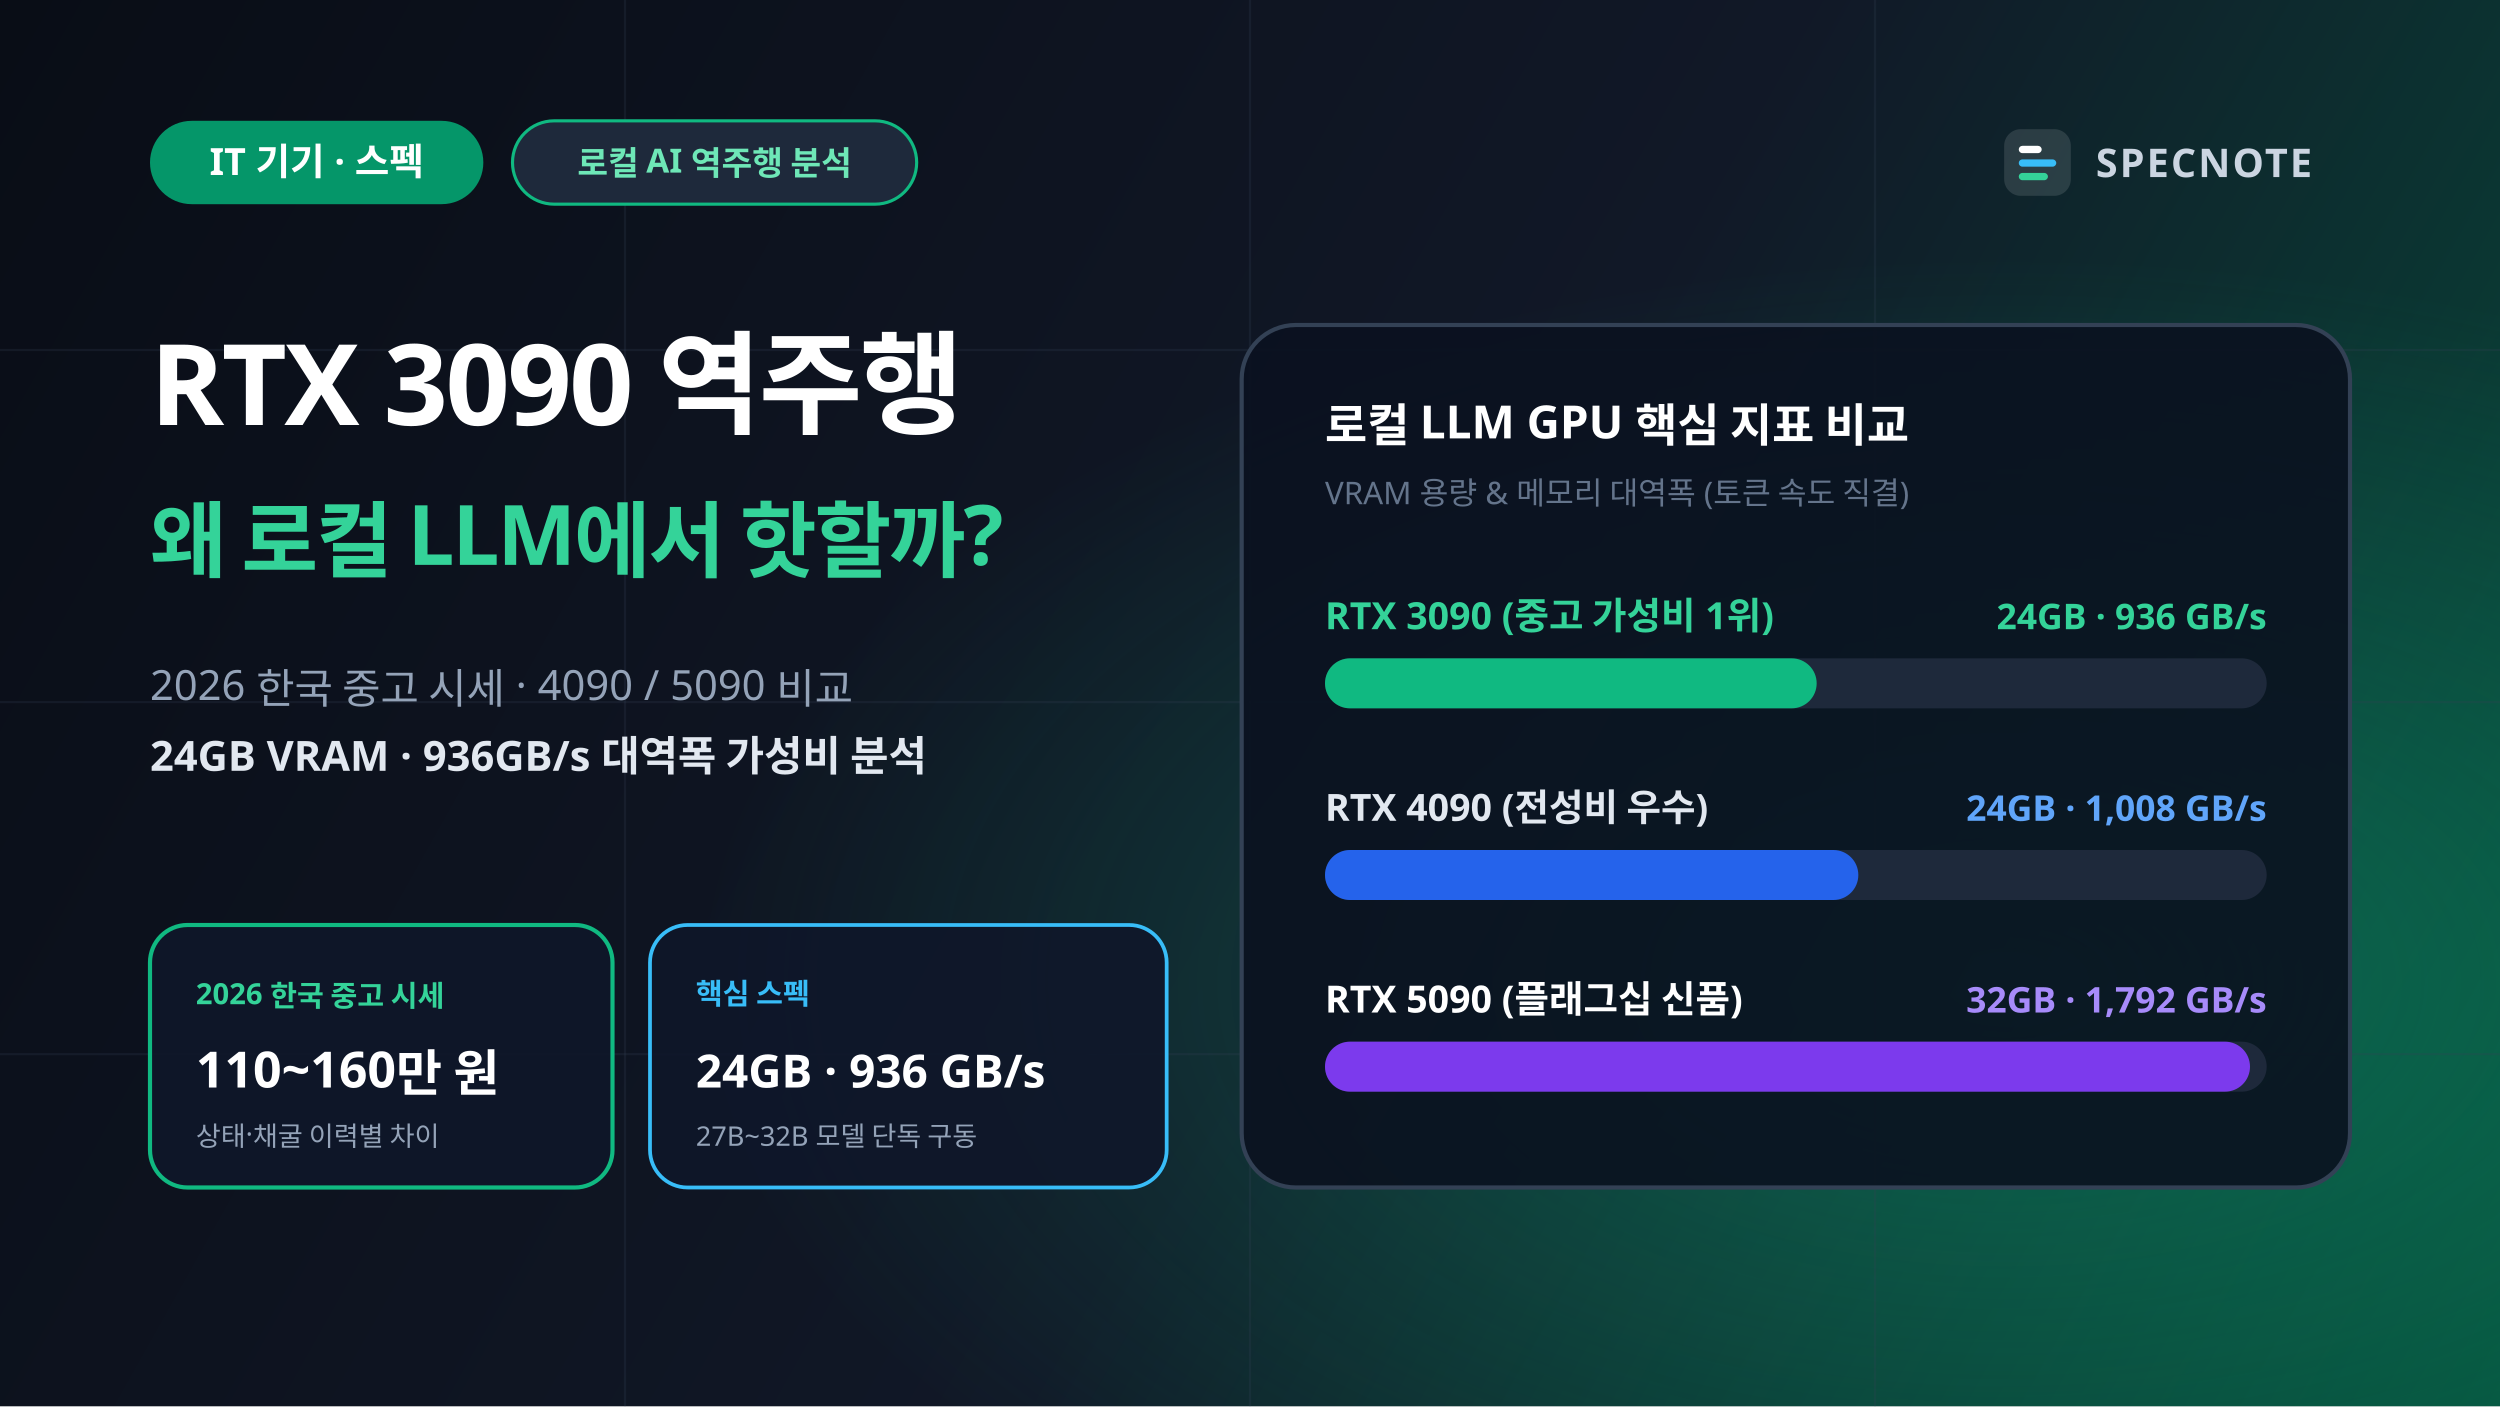
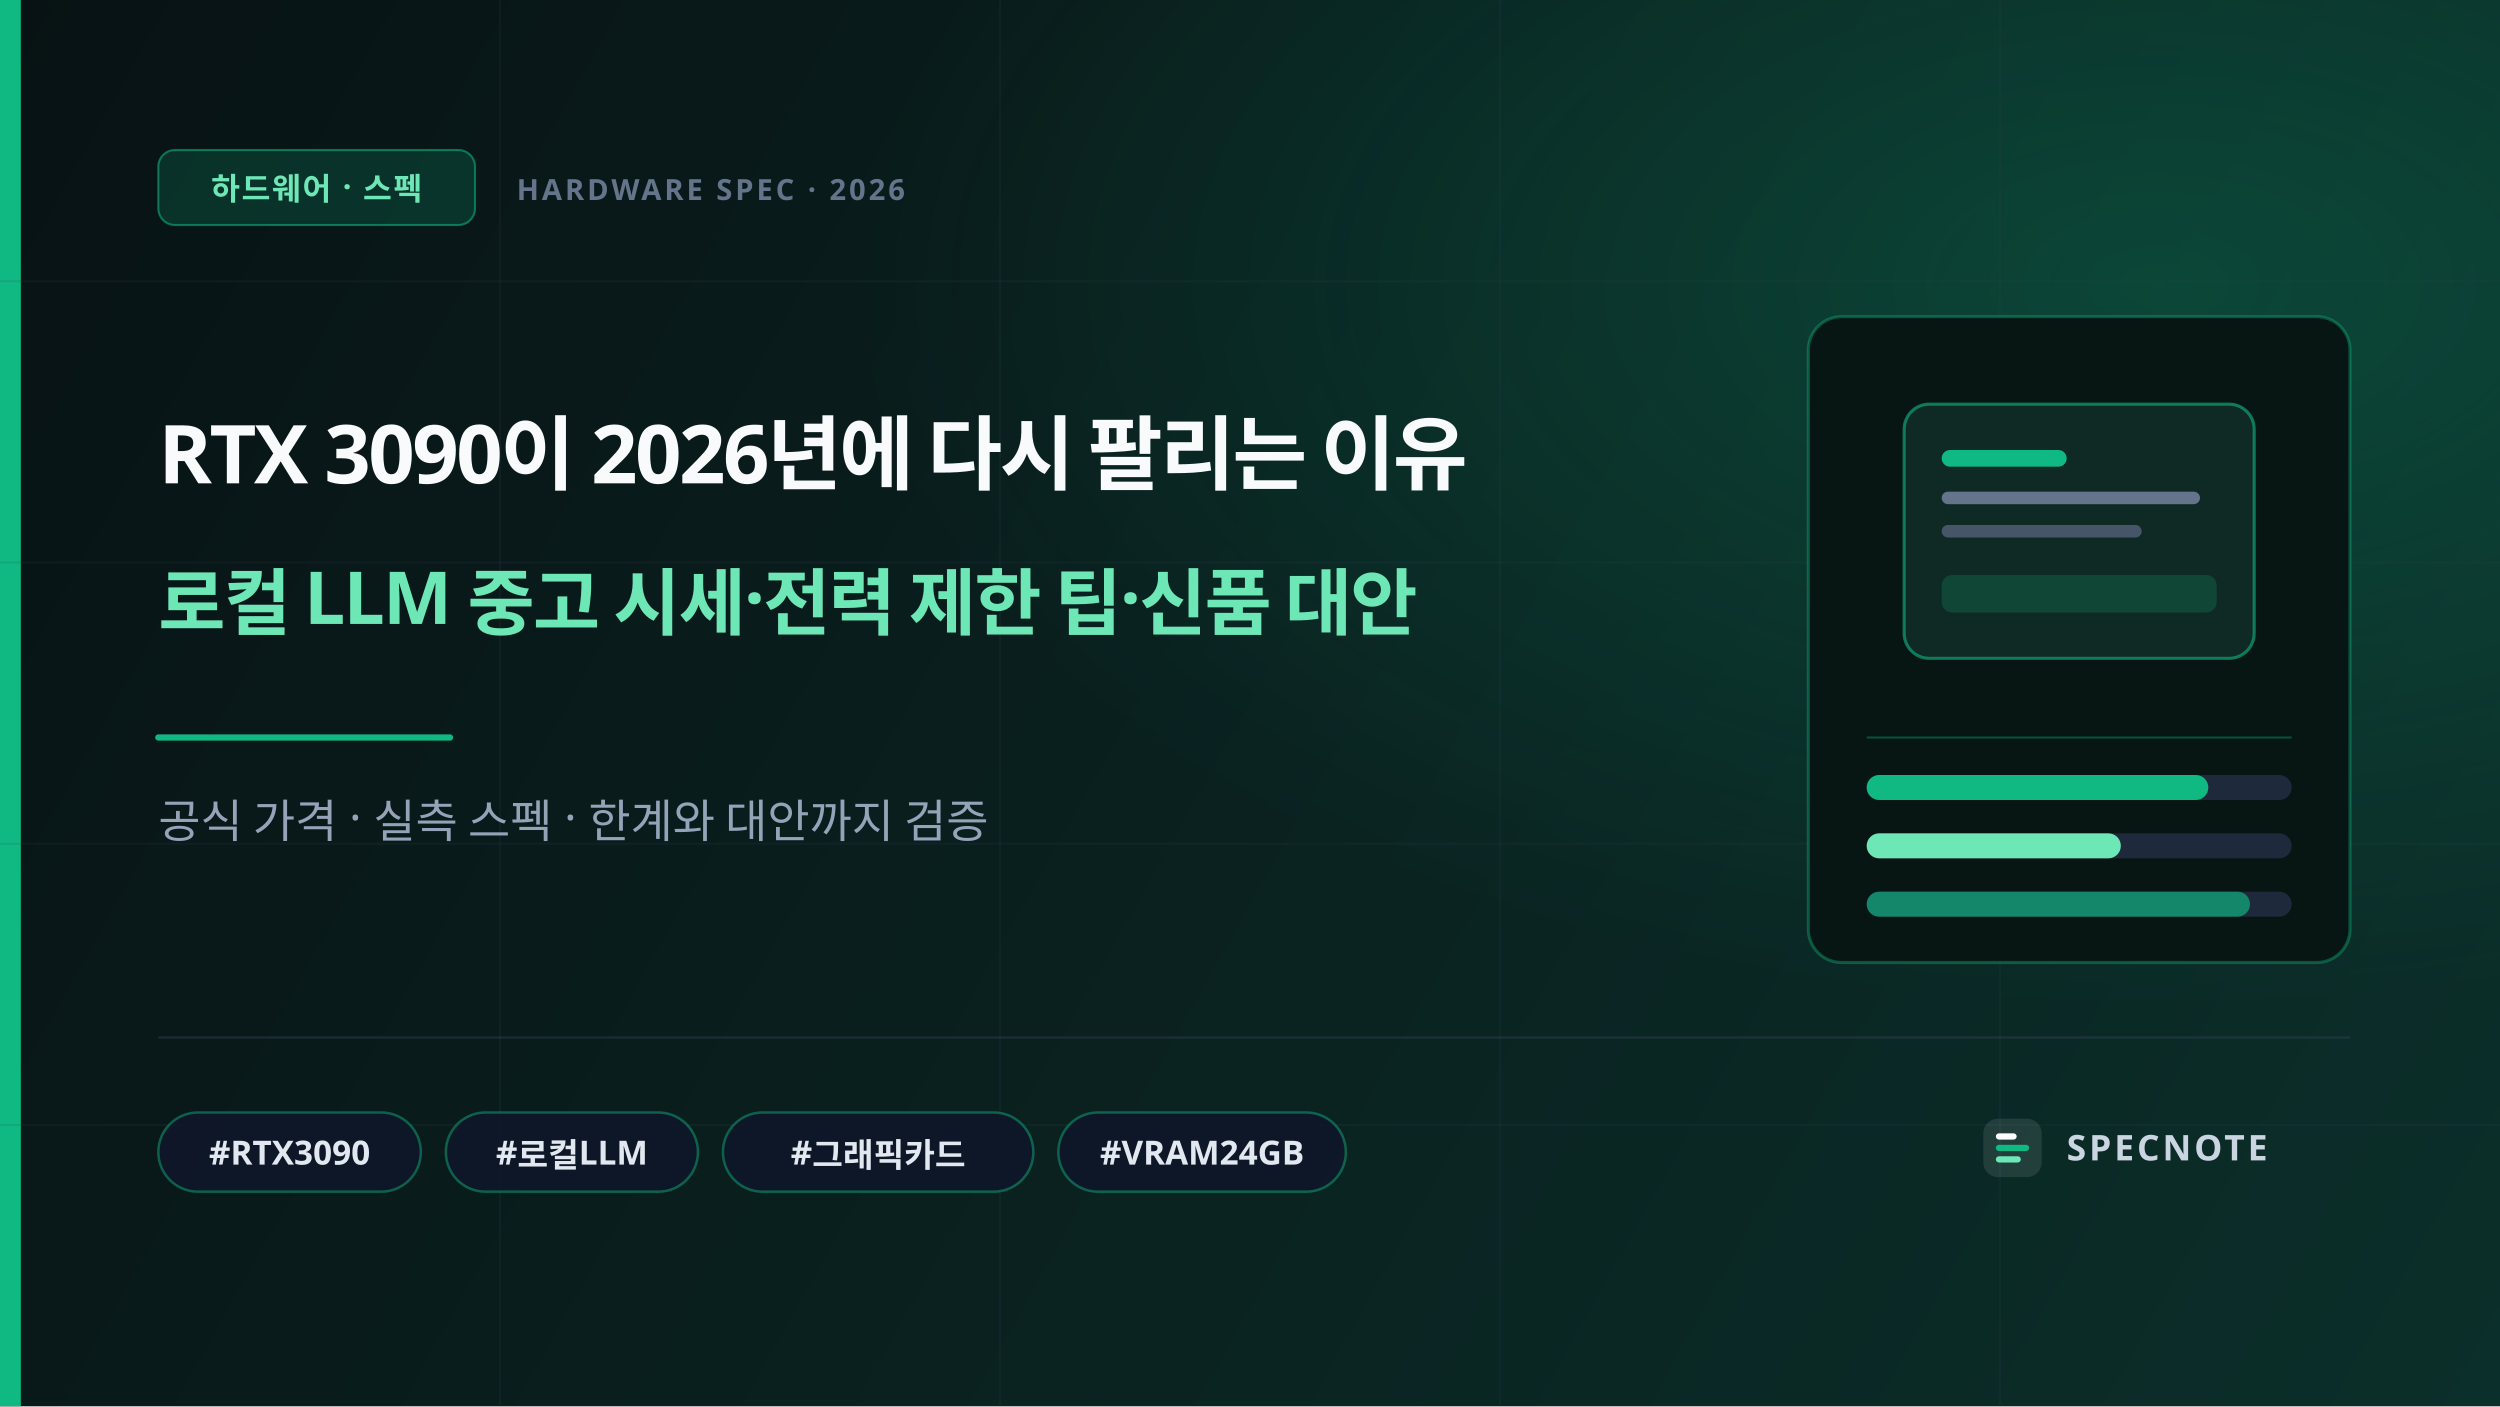
<svg xmlns="http://www.w3.org/2000/svg" viewBox="0 0 1200 675" fill="none">
  <defs>
    <linearGradient id="bg" x1="0" y1="0" x2="1200" y2="675" gradientUnits="userSpaceOnUse">
-       <stop offset="0%" stop-color="#090D16" />
-       <stop offset="55%" stop-color="#111827" />
-       <stop offset="100%" stop-color="#064E3B" />
+       <stop offset="0%" stop-color="#081214" />
+       <stop offset="100%" stop-color="#0B2F2A" />
    </linearGradient>
-     <radialGradient id="glow" cx="0.8" cy="0.7" r="0.52">
-       <stop offset="0%" stop-color="#10B981" stop-opacity="0.36" />
+     <radialGradient id="glow" cx="0.86" cy="0.2" r="0.52">
+       <stop offset="0%" stop-color="#10B981" stop-opacity="0.22" />
      <stop offset="100%" stop-color="#10B981" stop-opacity="0" />
    </radialGradient>
  </defs>
  <rect width="1200" height="675" fill="url(#bg)" />
  <rect width="1200" height="675" fill="url(#glow)" />
-   <g stroke="#334155" stroke-opacity="0.24">
-     <path d="M0 168H1200M0 337H1200M0 506H1200" />
-     <path d="M300 0V675M600 0V675M900 0V675" />
+   <rect x="0" y="0" width="10" height="675" fill="#10B981" />
+   <g stroke="#334155" stroke-opacity="0.16">
+     <path d="M0 135H1200M0 270H1200M0 405H1200M0 540H1200" />
+     <path d="M240 0V675M480 0V675M720 0V675M960 0V675" />
  </g>
-   <rect x="72" y="58" width="160" height="40" rx="20" fill="#059669" />
-   <text x="152" y="84" text-anchor="middle" fill="#FFFFFF" font-family="'Pretendard', 'Apple SD Gothic Neo', 'Malgun Gothic', 'Noto Sans KR', sans-serif" font-size="18" font-weight="800">IT 기기 · 스펙</text>
-   <rect x="246" y="58" width="194" height="40" rx="20" fill="#1E293B" stroke="#10B981" stroke-width="1.5" />
-   <text x="343" y="84" text-anchor="middle" fill="#6EE7B7" font-family="'Pretendard', 'Malgun Gothic', sans-serif" font-size="16" font-weight="700">로컬 AI 역주행 분석</text>
-   <g transform="translate(962, 62)">
-     <rect width="32" height="32" rx="8" fill="#FFFFFF" fill-opacity="0.12" />
-     <rect x="7" y="8" width="11" height="3.5" rx="1.75" fill="#FFFFFF" />
-     <rect x="7" y="14.5" width="18" height="3.5" rx="1.75" fill="#38BDF8" />
-     <rect x="7" y="21" width="14" height="3.5" rx="1.75" fill="#34D399" />
-     <text x="44" y="23" fill="#CBD5E1" font-family="'Pretendard', 'Malgun Gothic', sans-serif" font-size="19" font-weight="800" letter-spacing="1">SPECNOTE</text>
+   <rect x="76" y="72" width="152" height="36" rx="8" fill="#10B981" fill-opacity="0.18" stroke="#10B981" stroke-opacity="0.55" />
+   <text x="152" y="96" text-anchor="middle" fill="#6EE7B7" font-family="'Pretendard', 'Malgun Gothic', sans-serif" font-size="15" font-weight="800" letter-spacing="0.8">하드웨어 · 스펙</text>
+   <text x="248" y="96" fill="#64748B" font-family="'Pretendard', 'Malgun Gothic', sans-serif" font-size="14" font-weight="700" letter-spacing="1.4">HARDWARE SPEC · 2026</text>
+   <text x="76" y="232" fill="#F8FAFC" font-family="'Pretendard', 'Apple SD Gothic Neo', 'Malgun Gothic', 'Noto Sans KR', sans-serif" font-size="39" font-weight="900" letter-spacing="-1.2">RTX 3090이 2026년에 다시 팔리는 이유</text>
+   <text x="76" y="302" fill="#6EE7B7" font-family="'Pretendard', 'Apple SD Gothic Neo', 'Malgun Gothic', 'Noto Sans KR', sans-serif" font-size="35" font-weight="800" letter-spacing="-0.8">로컬 LLM 중고 시세·전력 제한 팁·신품 대안</text>
+   <line x1="76" y1="354" x2="216" y2="354" stroke="#10B981" stroke-width="3" stroke-linecap="round" />
+   <text x="76" y="402" fill="#94A3B8" font-family="'Pretendard', 'Apple SD Gothic Neo', 'Malgun Gothic', sans-serif" font-size="22" font-weight="500">공식 가격 · 실측 스펙 · 한계와 대안까지 검증</text>
+   <g transform="translate(868, 152)">
+     <rect width="260" height="310" rx="16" fill="#071513" stroke="#10B981" stroke-opacity="0.38" stroke-width="1.5" />
+     <rect x="46" y="42" width="168" height="122" rx="12" fill="#0F2924" stroke="#10B981" stroke-opacity="0.6" stroke-width="1.5" />
+     <rect x="64" y="64" width="60" height="8" rx="4" fill="#10B981" />
+     <rect x="64" y="84" width="124" height="6" rx="3" fill="#64748B" />
+     <rect x="64" y="100" width="96" height="6" rx="3" fill="#475569" />
+     <rect x="64" y="124" width="132" height="18" rx="5" fill="#10B981" fill-opacity="0.2" />
+     <line x1="28" y1="202" x2="232" y2="202" stroke="#10B981" stroke-opacity="0.35" />
+     <rect x="28" y="220" width="204" height="12" rx="6" fill="#1E293B" />
+     <rect x="28" y="220" width="164" height="12" rx="6" fill="#10B981" />
+     <rect x="28" y="248" width="204" height="12" rx="6" fill="#1E293B" />
+     <rect x="28" y="248" width="122" height="12" rx="6" fill="#6EE7B7" />
+     <rect x="28" y="276" width="204" height="12" rx="6" fill="#1E293B" />
+     <rect x="28" y="276" width="184" height="12" rx="6" fill="#10B981" fill-opacity="0.65" />
  </g>
-   <text x="72" y="204" fill="#FFFFFF" font-family="'Pretendard', 'Apple SD Gothic Neo', 'Malgun Gothic', 'Noto Sans KR', sans-serif" font-size="54" font-weight="900" letter-spacing="-1.2">RTX 3090 역주행</text>
-   <text x="72" y="274" fill="#34D399" font-family="'Pretendard', 'Apple SD Gothic Neo', 'Malgun Gothic', 'Noto Sans KR', sans-serif" font-size="40" font-weight="900" letter-spacing="-1">왜 로컬 LLM에서 핫할까?</text>
-   <text x="72" y="336" fill="#94A3B8" font-family="'Pretendard', 'Malgun Gothic', sans-serif" font-size="20" font-weight="500">2026 한국 중고 시세 · 4090 / 5090 비교</text>
-   <text x="72" y="370" fill="#E2E8F0" font-family="'Pretendard', 'Malgun Gothic', sans-serif" font-size="20" font-weight="700">24GB VRAM · 936GB/s 대역폭 가성비 분석</text>
-   <rect x="72" y="444" width="222" height="126" rx="18" fill="#0F172A" fill-opacity="0.9" stroke="#10B981" stroke-width="2" />
-   <text x="94" y="482" fill="#34D399" font-family="'Pretendard', 'Malgun Gothic', sans-serif" font-size="14" font-weight="800">2026 한국 중고 시세</text>
-   <text x="94" y="522" fill="#FFFFFF" font-family="'Pretendard', 'Malgun Gothic', sans-serif" font-size="24" font-weight="900">110~160만 원</text>
-   <text x="94" y="550" fill="#94A3B8" font-family="'Pretendard', 'Malgun Gothic', sans-serif" font-size="13">상태·채굴 이력별 차이</text>
-   <rect x="312" y="444" width="248" height="126" rx="18" fill="#0F172A" fill-opacity="0.9" stroke="#38BDF8" stroke-width="1.8" />
-   <text x="334" y="482" fill="#38BDF8" font-family="'Pretendard', 'Malgun Gothic', sans-serif" font-size="14" font-weight="800">핵심 스펙</text>
-   <text x="334" y="522" fill="#FFFFFF" font-family="'Pretendard', 'Malgun Gothic', sans-serif" font-size="22" font-weight="900">24GB · 936 GB/s</text>
-   <text x="334" y="550" fill="#94A3B8" font-family="'Pretendard', 'Malgun Gothic', sans-serif" font-size="13">27B~32B 모델 단독 구동</text>
-   <rect x="596" y="156" width="532" height="414" rx="26" fill="#0B1120" fill-opacity="0.9" stroke="#334155" stroke-width="2" />
-   <text x="636" y="212" fill="#FFFFFF" font-family="'Pretendard', 'Malgun Gothic', sans-serif" font-size="22" font-weight="800">로컬 LLM GPU 핵심 지표 비교</text>
-   <text x="636" y="242" fill="#64748B" font-family="'Pretendard', 'Malgun Gothic', sans-serif" font-size="15">VRAM 용량 &amp; 메모리 대역폭 (토큰 속도 직결)</text>
-   <text x="636" y="302" fill="#34D399" font-family="'Pretendard', 'Malgun Gothic', sans-serif" font-size="18" font-weight="900">RTX 3090 (중고 가성비 1위)</text>
-   <text x="1088" y="302" text-anchor="end" fill="#34D399" font-family="'Pretendard', 'Malgun Gothic', sans-serif" font-size="17" font-weight="900">24GB · 936 GB/s</text>
-   <rect x="636" y="316" width="452" height="24" rx="12" fill="#1E293B" />
-   <rect x="636" y="316" width="236" height="24" rx="12" fill="#10B981" />
-   <text x="636" y="394" fill="#E2E8F0" font-family="'Pretendard', 'Malgun Gothic', sans-serif" font-size="18" font-weight="800">RTX 4090 (전성비 우수)</text>
-   <text x="1088" y="394" text-anchor="end" fill="#60A5FA" font-family="'Pretendard', 'Malgun Gothic', sans-serif" font-size="17" font-weight="800">24GB · 1,008 GB/s</text>
-   <rect x="636" y="408" width="452" height="24" rx="12" fill="#1E293B" />
-   <rect x="636" y="408" width="256" height="24" rx="12" fill="#2563EB" />
-   <text x="636" y="486" fill="#FFFFFF" font-family="'Pretendard', 'Malgun Gothic', sans-serif" font-size="18" font-weight="800">RTX 5090 (플래그십 신품)</text>
-   <text x="1088" y="486" text-anchor="end" fill="#A78BFA" font-family="'Pretendard', 'Malgun Gothic', sans-serif" font-size="17" font-weight="900">32GB · 1,792 GB/s</text>
-   <rect x="636" y="500" width="452" height="24" rx="12" fill="#1E293B" />
-   <rect x="636" y="500" width="444" height="24" rx="12" fill="#7C3AED" />
+   <line x1="76" y1="498" x2="1128" y2="498" stroke="#334155" stroke-opacity="0.45" />
+   <rect x="76" y="534" width="126" height="38" rx="19" fill="#0F172A" fill-opacity="0.9" stroke="#10B981" stroke-opacity="0.45" stroke-width="1.2" />
+   <text x="139" y="559" text-anchor="middle" fill="#E2E8F0" font-family="'Pretendard', 'Apple SD Gothic Neo', 'Malgun Gothic', sans-serif" font-size="16" font-weight="700">#RTX3090</text>
+   <rect x="214" y="534" width="121" height="38" rx="19" fill="#0F172A" fill-opacity="0.9" stroke="#10B981" stroke-opacity="0.45" stroke-width="1.2" />
+   <text x="274.5" y="559" text-anchor="middle" fill="#E2E8F0" font-family="'Pretendard', 'Apple SD Gothic Neo', 'Malgun Gothic', sans-serif" font-size="16" font-weight="700">#로컬LLM</text>
+   <rect x="347" y="534" width="149" height="38" rx="19" fill="#0F172A" fill-opacity="0.9" stroke="#10B981" stroke-opacity="0.45" stroke-width="1.2" />
+   <text x="421.5" y="559" text-anchor="middle" fill="#E2E8F0" font-family="'Pretendard', 'Apple SD Gothic Neo', 'Malgun Gothic', sans-serif" font-size="16" font-weight="700">#그래픽카드</text>
+   <rect x="508" y="534" width="138" height="38" rx="19" fill="#0F172A" fill-opacity="0.9" stroke="#10B981" stroke-opacity="0.45" stroke-width="1.2" />
+   <text x="577" y="559" text-anchor="middle" fill="#E2E8F0" font-family="'Pretendard', 'Apple SD Gothic Neo', 'Malgun Gothic', sans-serif" font-size="16" font-weight="700">#VRAM24GB</text>
+   <g transform="translate(952, 537)">
+     <rect width="28" height="28" rx="7" fill="#FFFFFF" fill-opacity="0.1" />
+     <rect x="6" y="7" width="10" height="3" rx="1.5" fill="#FFFFFF" />
+     <rect x="6" y="12.5" width="16" height="3" rx="1.5" fill="#10B981" />
+     <rect x="6" y="18" width="12" height="3" rx="1.5" fill="#6EE7B7" />
+     <text x="40" y="20" fill="#CBD5E1" font-family="'Pretendard', 'Malgun Gothic', sans-serif" font-size="17" font-weight="800" letter-spacing="1.4">SPECNOTE</text>
+   </g>
</svg>
